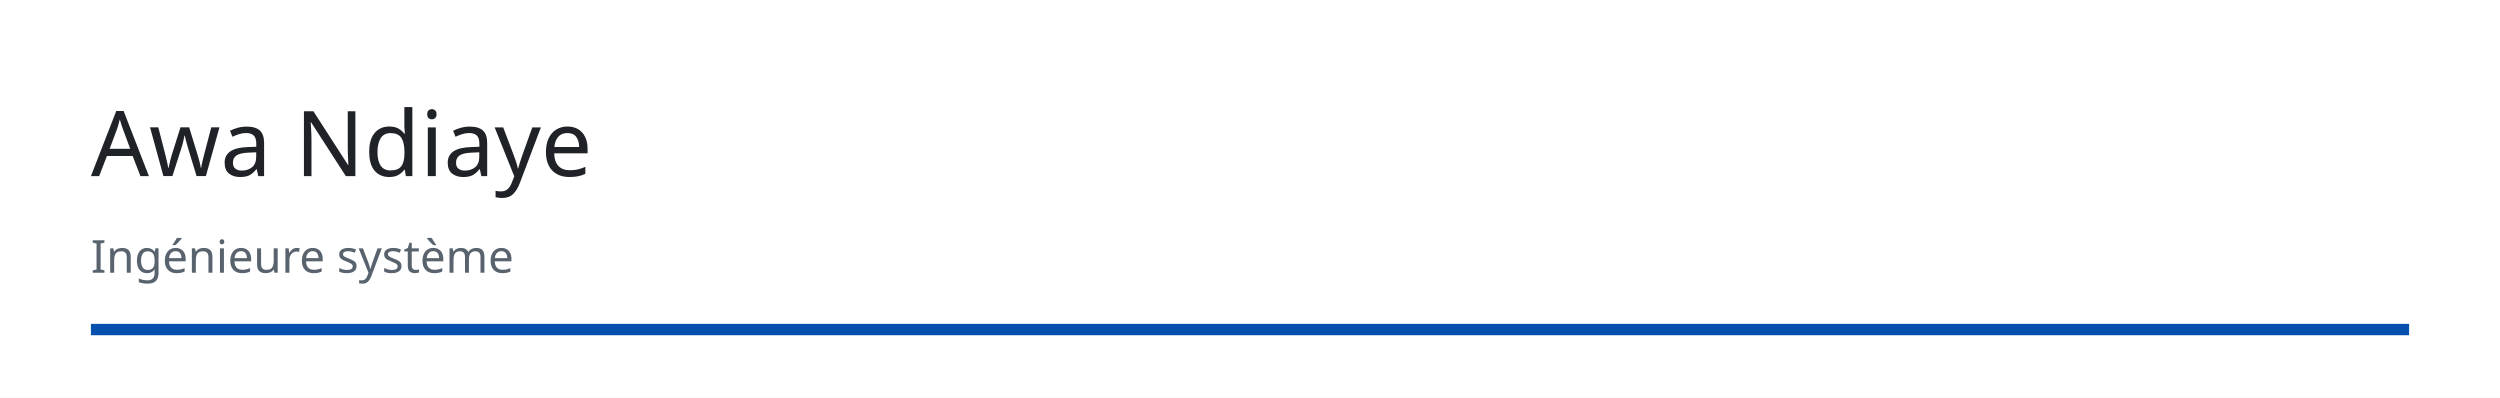
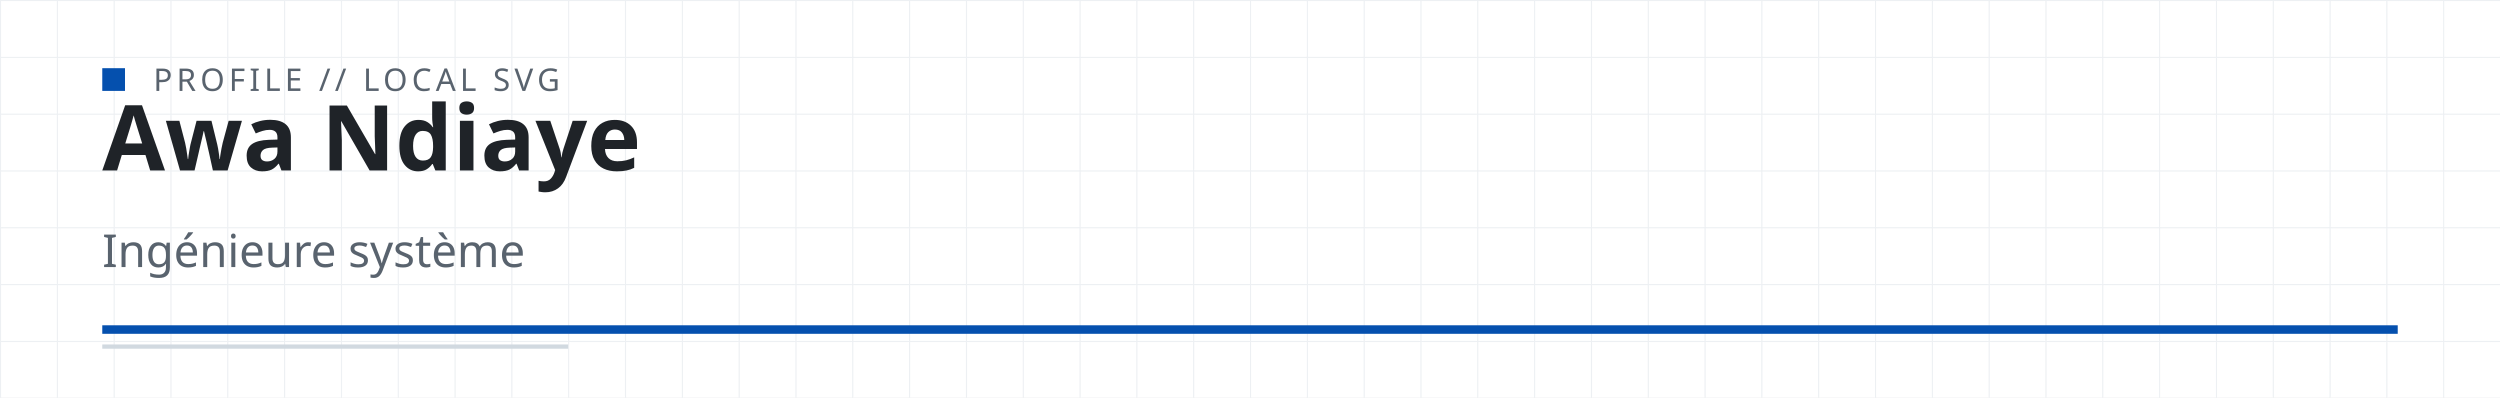
<svg xmlns="http://www.w3.org/2000/svg" width="880" height="140" viewBox="0 0 880 140" role="img">
+   <defs>
+     <pattern id="grid" width="20" height="20" patternUnits="userSpaceOnUse">
+       <path d="M 20 0 L 0 0 0 20" fill="none" stroke="#d1d9e0" stroke-width="0.75" opacity="0.4" />
+     </pattern>
+   </defs>
  <rect width="880" height="140" fill="#ffffff" />
-   <text x="32" y="62" fill="#1f2328" font-family="ui-sans-serif, system-ui, sans-serif" font-size="32">Awa Ndiaye</text>
-   <text x="32" y="96" fill="#59636e" font-family="ui-sans-serif, system-ui, sans-serif" font-size="16">Ingénieure système</text>
-   <line x1="32" y1="116" x2="848" y2="116" stroke="#0550ae" stroke-width="4" />
+   <rect width="880" height="140" fill="url(#grid)" />
+   <rect x="36" y="24" width="8" height="8" fill="#0550ae" />
+   <text x="54" y="32" fill="#59636e" font-family="ui-sans-serif, system-ui, sans-serif" font-size="11" letter-spacing="1.5">PROFILE // LOCAL SVG</text>
+   <text x="36" y="60" fill="#1f2328" font-family="ui-sans-serif, system-ui, sans-serif" font-size="32" font-weight="bold">Awa Ndiaye</text>
+   <text x="36" y="94" fill="#59636e" font-family="ui-sans-serif, system-ui, sans-serif" font-size="16">Ingénieure système</text>
+   <line x1="36" y1="116" x2="844" y2="116" stroke="#0550ae" stroke-width="3" />
+   <line x1="36" y1="122" x2="200" y2="122" stroke="#d1d9e0" stroke-width="1.5" />
</svg>
